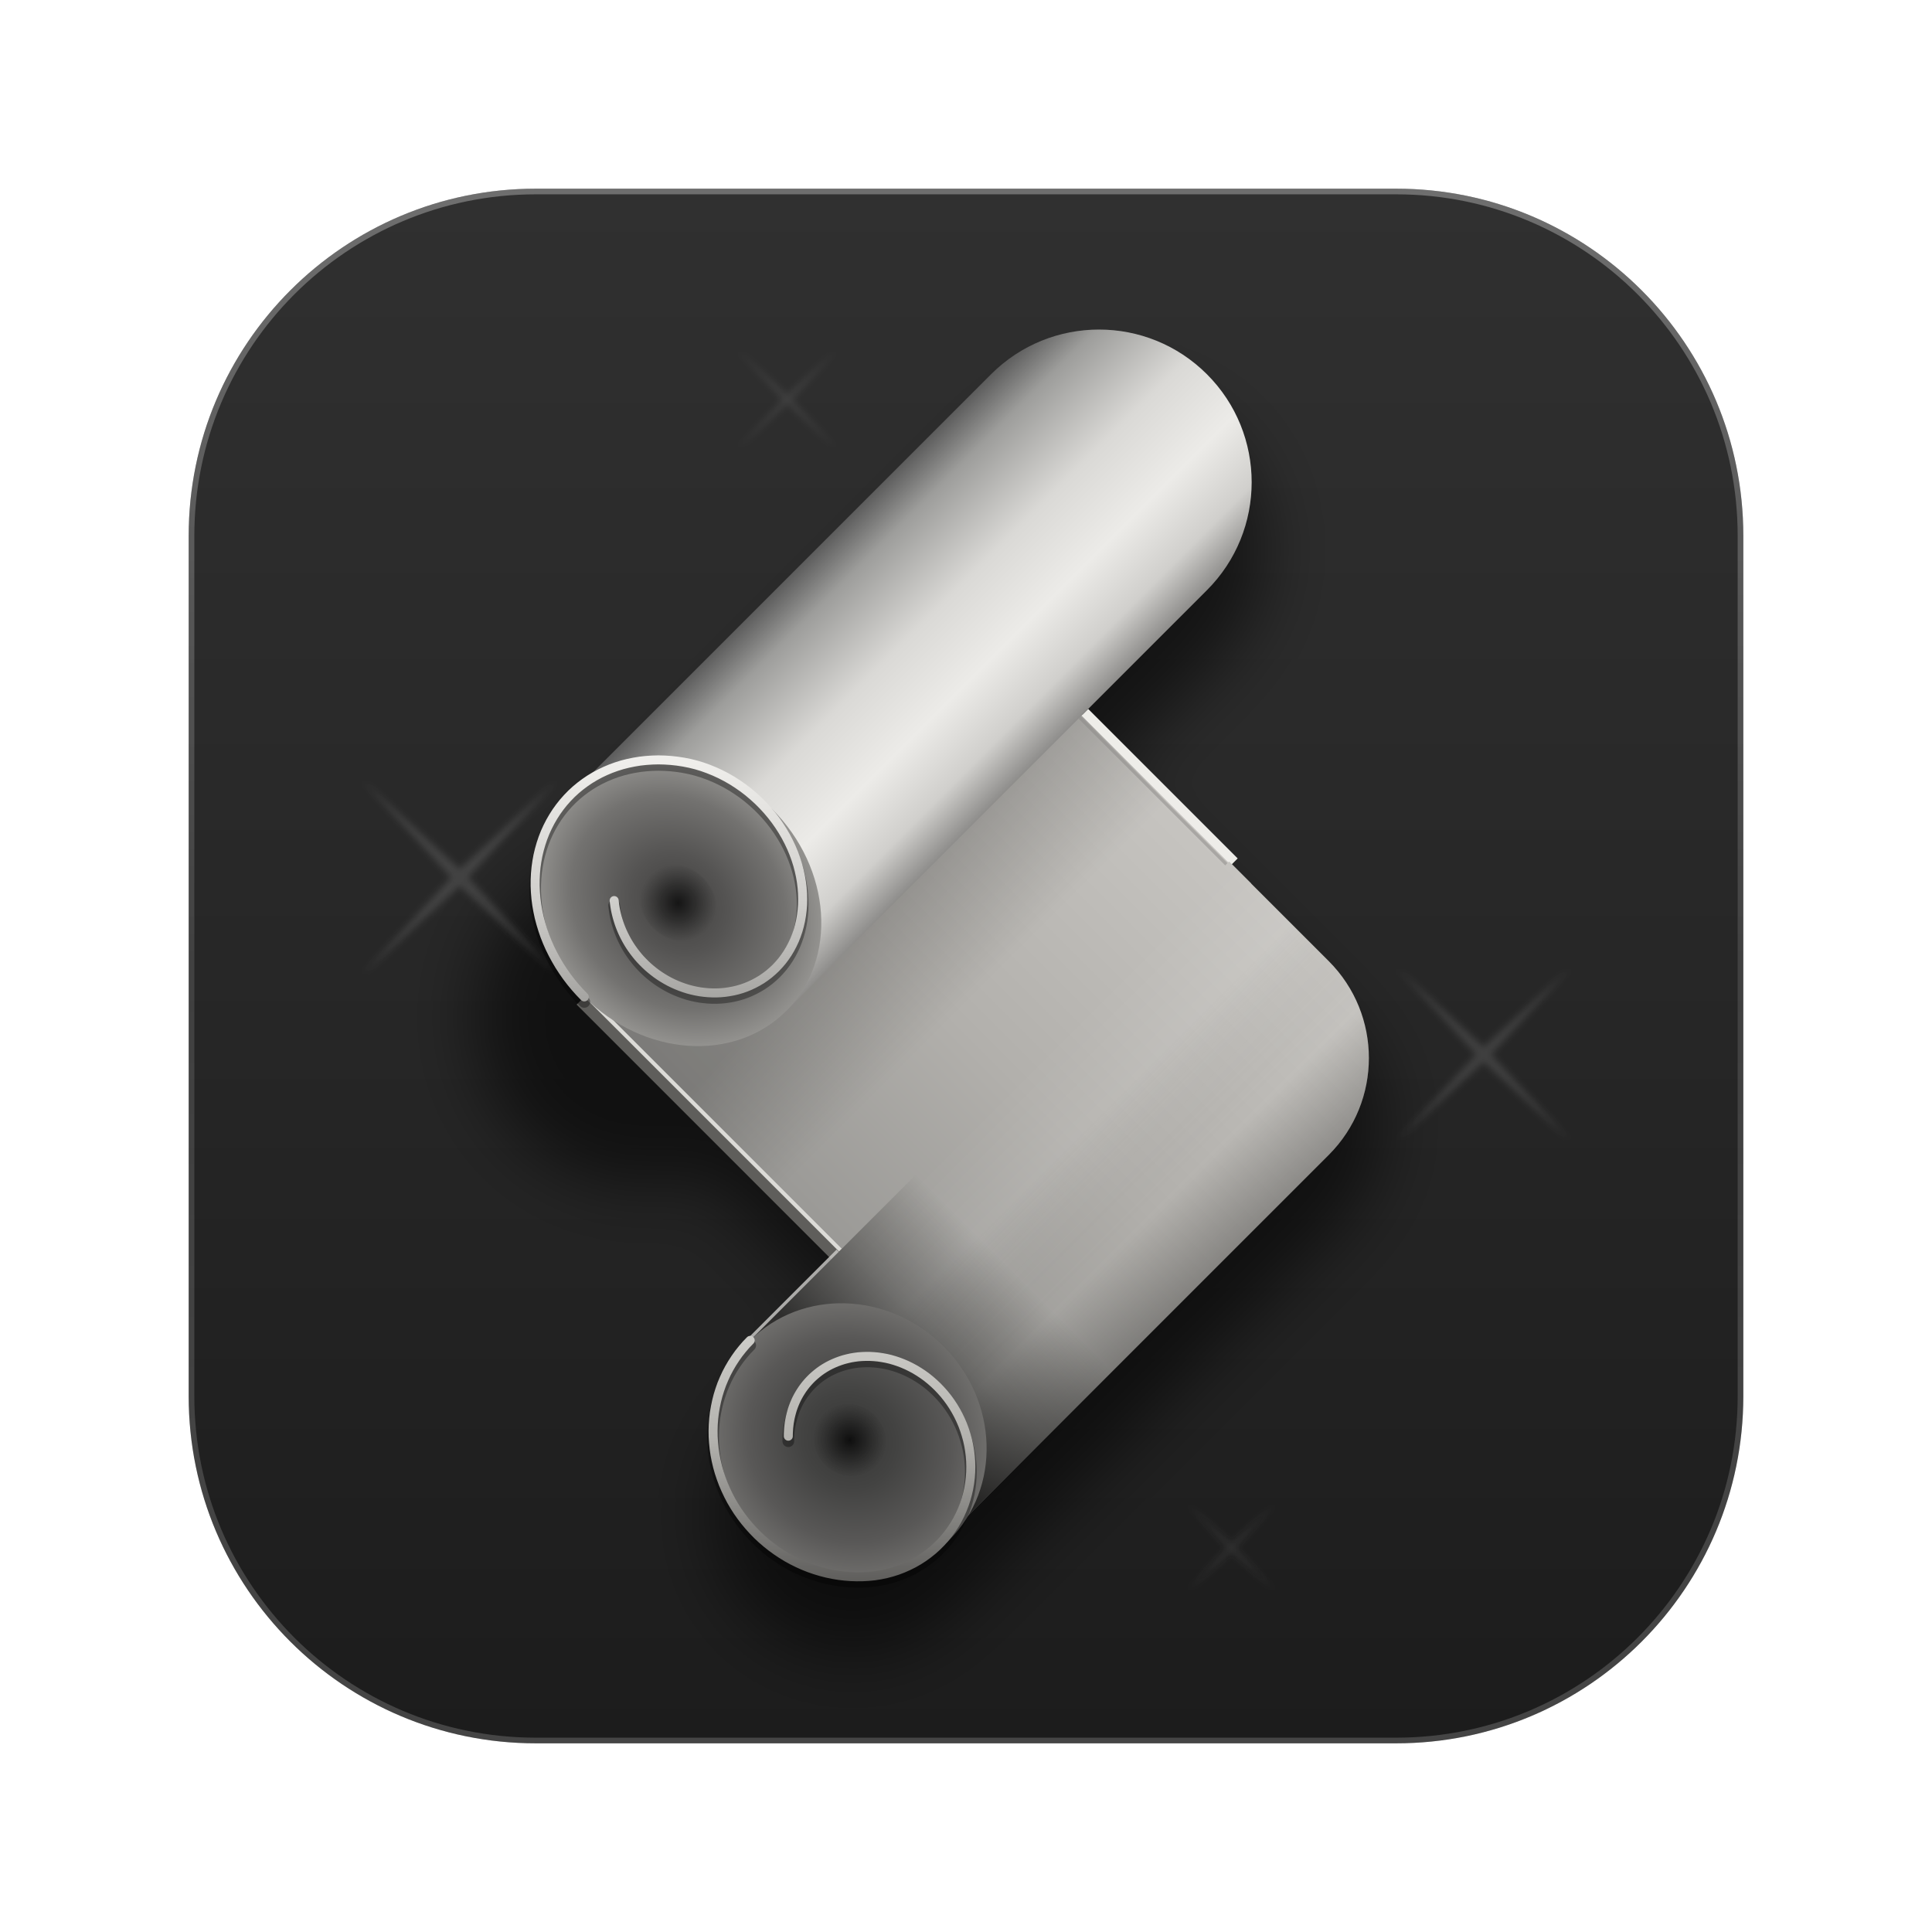
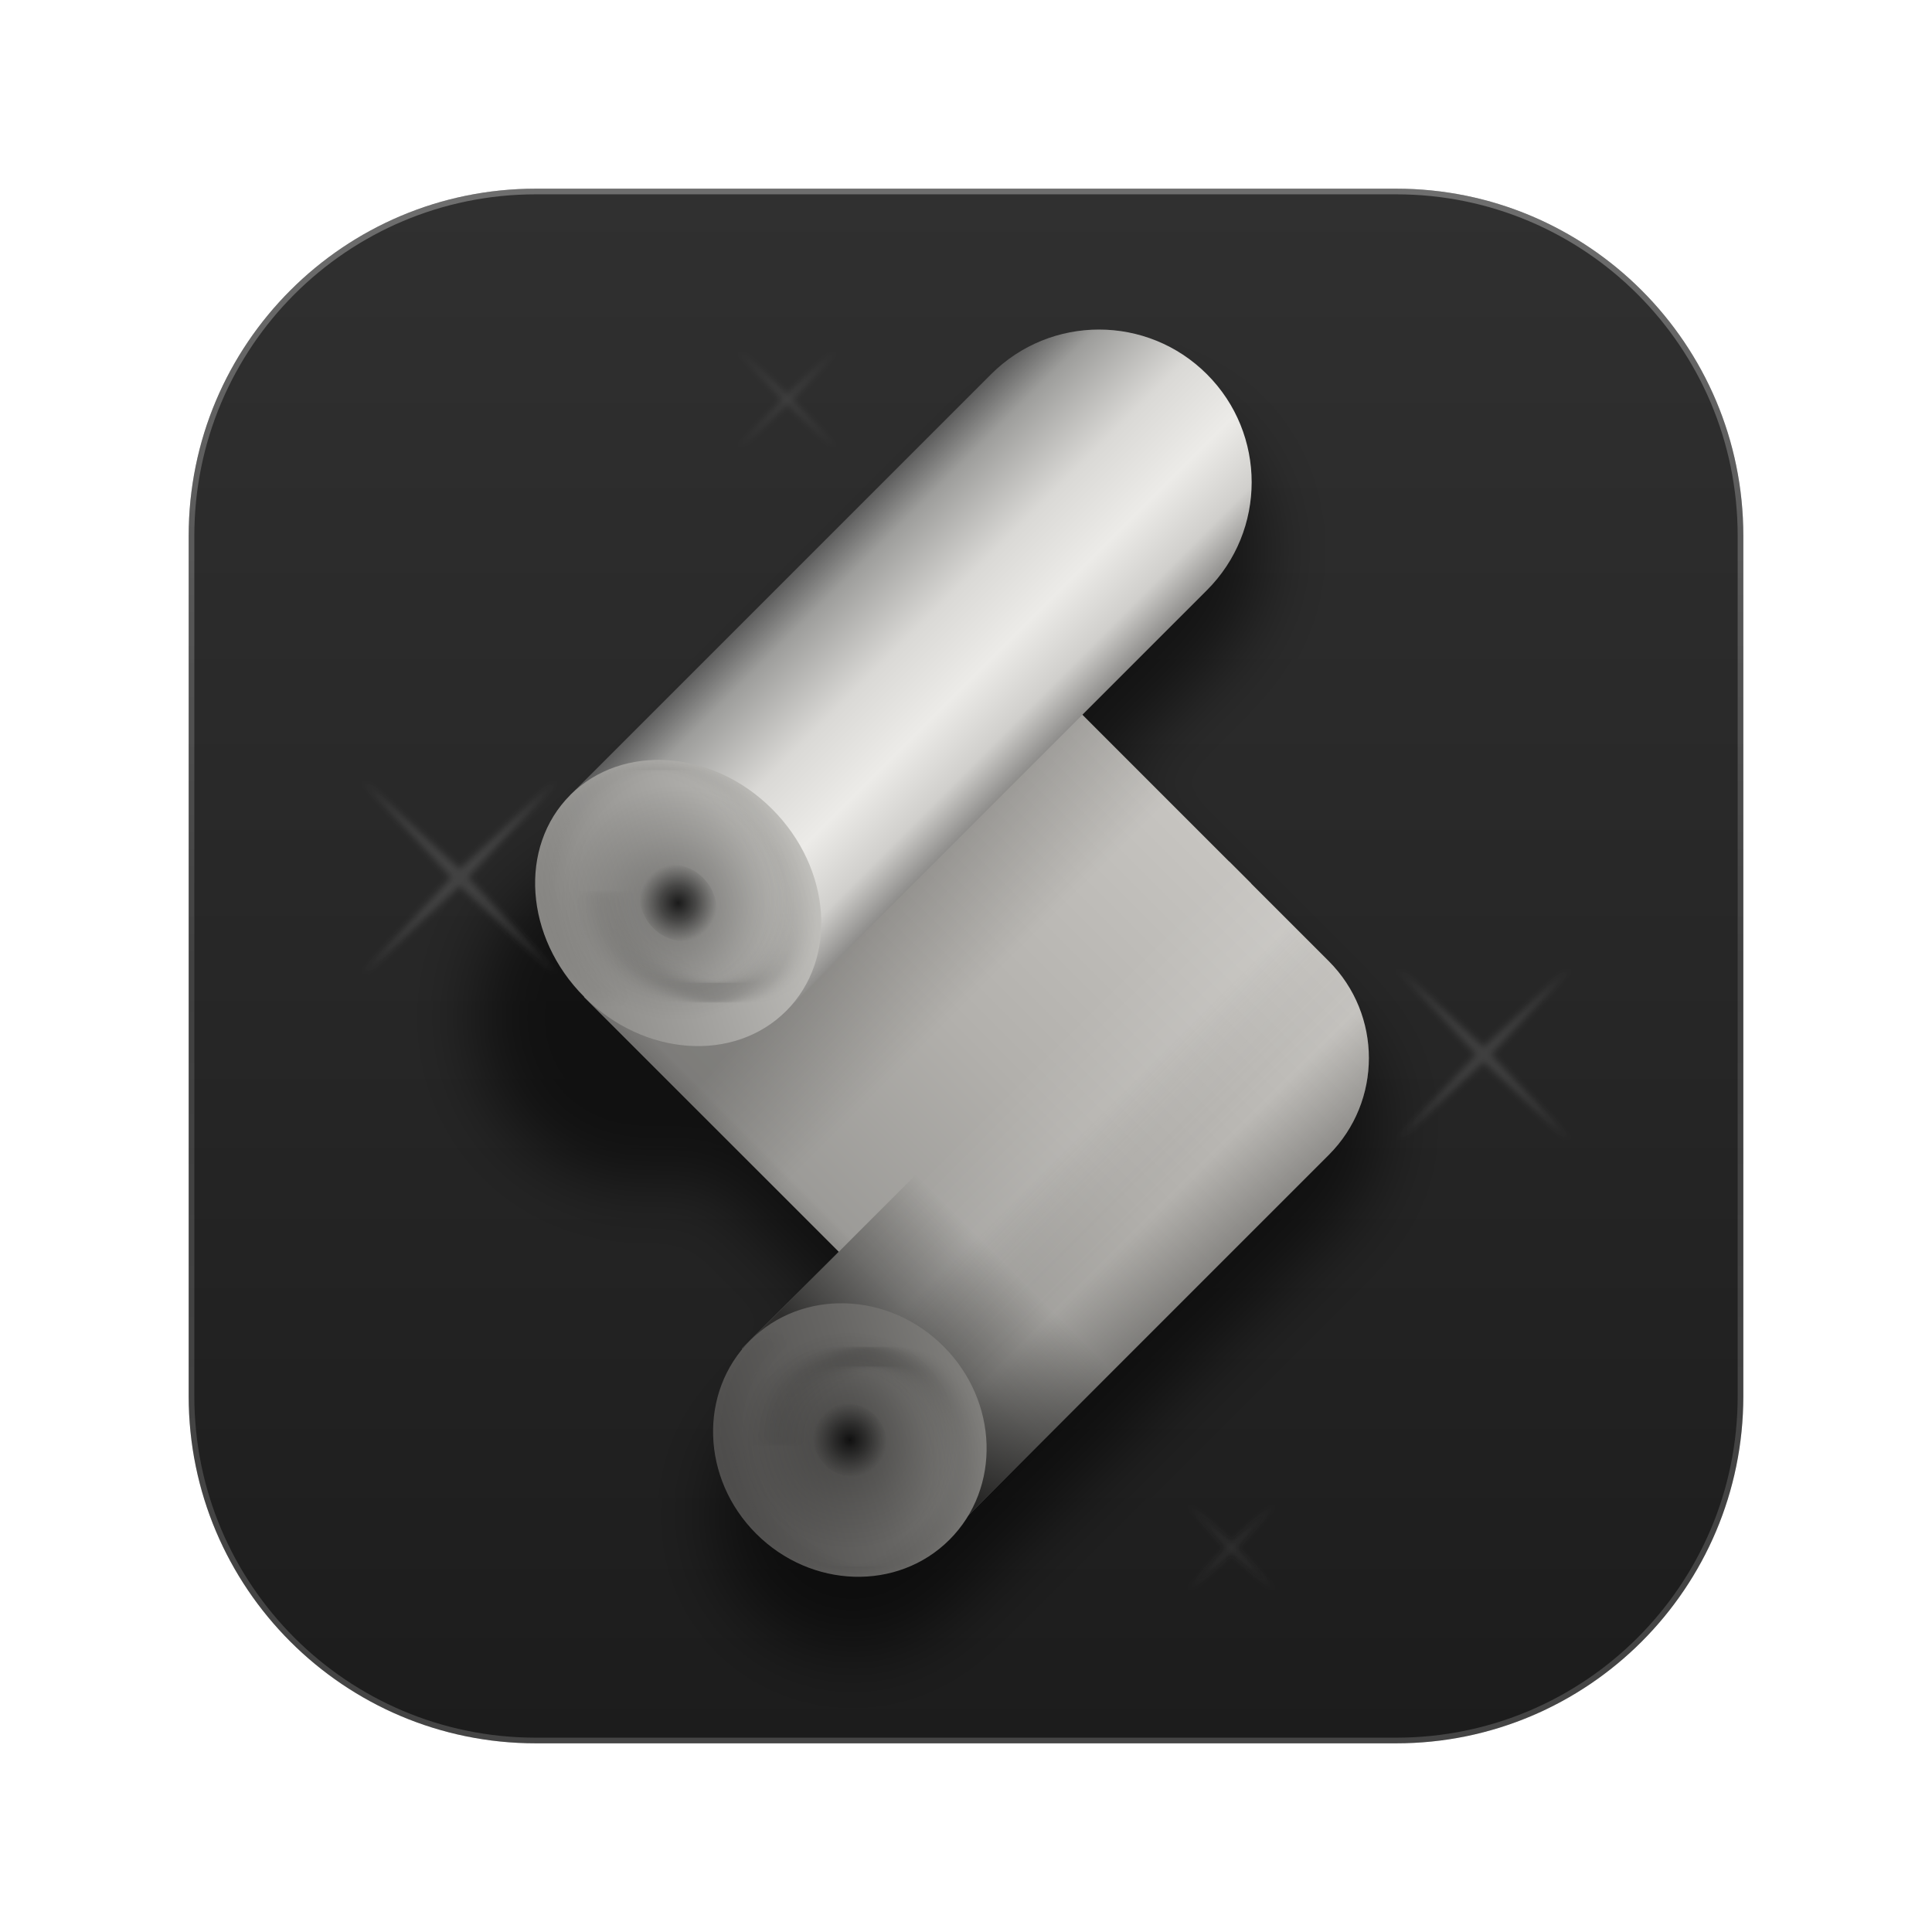
<svg xmlns="http://www.w3.org/2000/svg" width="1024" height="1024" viewBox="0 0 1024 1024">
  <defs>
    <linearGradient id="ground" x1="0" y1="100" x2="0" y2="924" gradientUnits="userSpaceOnUse">
      <stop offset="0" stop-color="#303030" />
      <stop offset="0.55" stop-color="#262626" />
      <stop offset="1" stop-color="#1c1c1c" />
    </linearGradient>
    <linearGradient id="rim" x1="0" y1="100" x2="0" y2="924" gradientUnits="userSpaceOnUse">
      <stop offset="0" stop-color="#ffffff" stop-opacity="0.30" />
      <stop offset="0.5" stop-color="#ffffff" stop-opacity="0.12" />
      <stop offset="1" stop-color="#ffffff" stop-opacity="0.18" />
    </linearGradient>
    <linearGradient id="topRoll" x1="0" y1="-101" x2="0" y2="-23" gradientUnits="userSpaceOnUse">
      <stop offset="0" stop-color="#5c5c5c" />
      <stop offset="0.14" stop-color="#9d9d9b" />
      <stop offset="0.42" stop-color="#dad9d6" />
      <stop offset="0.66" stop-color="#ecebe8" />
      <stop offset="0.86" stop-color="#d0cfcc" />
      <stop offset="1" stop-color="#8e8d8b" />
    </linearGradient>
    <radialGradient id="topFace" cx="-44" cy="-62" r="40" gradientUnits="userSpaceOnUse">
      <stop offset="0" stop-color="#858481" />
      <stop offset="0.6" stop-color="#8f8e8b" />
      <stop offset="1" stop-color="#9d9c99" />
    </radialGradient>
    <linearGradient id="sheet" x1="-78" y1="0" x2="63" y2="0" gradientUnits="userSpaceOnUse">
      <stop offset="0" stop-color="#9a9996" />
      <stop offset="0.45" stop-color="#b2b0ac" />
      <stop offset="1" stop-color="#c6c4c0" />
    </linearGradient>
    <linearGradient id="rollShade" x1="0" y1="-26" x2="0" y2="8" gradientUnits="userSpaceOnUse">
      <stop offset="0" stop-color="#000" stop-opacity="0.2" />
      <stop offset="1" stop-color="#000" stop-opacity="0" />
    </linearGradient>
    <linearGradient id="botRoll" x1="0" y1="31" x2="0" y2="101" gradientUnits="userSpaceOnUse">
      <stop offset="0" stop-color="#fff" stop-opacity="0" />
      <stop offset="0.3" stop-color="#fff" stop-opacity="0.08" />
      <stop offset="0.7" stop-color="#000" stop-opacity="0" />
      <stop offset="1" stop-color="#000" stop-opacity="0.25" />
    </linearGradient>
    <linearGradient id="botDark" x1="-100" y1="0" x2="-50" y2="0" gradientUnits="userSpaceOnUse">
      <stop offset="0" stop-color="#000" stop-opacity="0.7" />
      <stop offset="0.5" stop-color="#000" stop-opacity="0.3" />
      <stop offset="1" stop-color="#000" stop-opacity="0" />
    </linearGradient>
    <radialGradient id="botFace" cx="-96" cy="54" r="50" gradientUnits="userSpaceOnUse">
      <stop offset="0" stop-color="#6a6967" />
      <stop offset="0.7" stop-color="#535250" />
      <stop offset="1" stop-color="#3a3a3a" />
    </radialGradient>
-     <linearGradient id="topEdge" x1="-14.75" y1="-91.25" x2="-73.25" y2="-32.75" gradientUnits="userSpaceOnUse">
-       <stop offset="0" stop-color="#f4f3f0" />
-       <stop offset="0.5" stop-color="#cfcecb" />
-       <stop offset="1" stop-color="#8a8986" />
+     <linearGradient id="topWell" x1="-78" y1="-80" x2="-10" y2="-44" gradientUnits="userSpaceOnUse">
+       <stop offset="0" stop-color="#858481" />
+       <stop offset="0.55" stop-color="#a7a6a3" />
+       <stop offset="1" stop-color="#c4c3bf" />
    </linearGradient>
-     <radialGradient id="topWell" cx="-44" cy="-62" r="39" gradientUnits="userSpaceOnUse" gradientTransform="translate(-44 -62) scale(0.87 1) translate(44 62)">
-       <stop offset="0" stop-color="#403f3e" />
-       <stop offset="0.35" stop-color="#555453" />
-       <stop offset="0.75" stop-color="#737270" />
-       <stop offset="1" stop-color="#93928f" />
+     <radialGradient id="topWellShade" cx="-44" cy="-62" r="30" gradientUnits="userSpaceOnUse">
+       <stop offset="0" stop-color="#000" stop-opacity="0.28" />
+       <stop offset="0.6" stop-color="#000" stop-opacity="0.1" />
+       <stop offset="1" stop-color="#000" stop-opacity="0" />
    </radialGradient>
    <radialGradient id="topHole" cx="-44" cy="-62" r="10" gradientUnits="userSpaceOnUse">
      <stop offset="0" stop-color="#101010" stop-opacity="0.9" />
      <stop offset="0.45" stop-color="#1a1a1a" stop-opacity="0.55" />
      <stop offset="1" stop-color="#262626" stop-opacity="0" />
    </radialGradient>
-     <linearGradient id="botEdge" x1="-83" y1="39" x2="-137" y2="93" gradientUnits="userSpaceOnUse">
-       <stop offset="0" stop-color="#d9d8d4" />
-       <stop offset="0.5" stop-color="#b3b2ae" />
-       <stop offset="1" stop-color="#5a5957" />
+     <linearGradient id="botWell" x1="-144" y1="48" x2="-76" y2="84" gradientUnits="userSpaceOnUse">
+       <stop offset="0" stop-color="#4c4b4a" />
+       <stop offset="0.55" stop-color="#666563" />
+       <stop offset="1" stop-color="#83827f" />
    </linearGradient>
-     <radialGradient id="botWell" cx="-110" cy="66" r="36" gradientUnits="userSpaceOnUse" gradientTransform="translate(-110 66) scale(0.94 1) translate(110 -66)">
-       <stop offset="0" stop-color="#353534" />
-       <stop offset="0.35" stop-color="#434342" />
-       <stop offset="0.75" stop-color="#595857" />
-       <stop offset="1" stop-color="#6e6d6b" />
+     <radialGradient id="botWellShade" cx="-110" cy="66" r="28" gradientUnits="userSpaceOnUse">
+       <stop offset="0" stop-color="#000" stop-opacity="0.28" />
+       <stop offset="0.6" stop-color="#000" stop-opacity="0.1" />
+       <stop offset="1" stop-color="#000" stop-opacity="0" />
    </radialGradient>
    <radialGradient id="botHole" cx="-110" cy="66" r="9.5" gradientUnits="userSpaceOnUse">
      <stop offset="0" stop-color="#0a0a0a" stop-opacity="0.9" />
      <stop offset="0.45" stop-color="#141414" stop-opacity="0.55" />
      <stop offset="1" stop-color="#1e1e1e" stop-opacity="0" />
    </radialGradient>
+     <radialGradient id="creaseFade" cx="0.5" cy="0.5" r="0.5">
+       <stop offset="0.3" stop-color="#fff" stop-opacity="0" />
+       <stop offset="0.6" stop-color="#fff" stop-opacity="1" />
+       <stop offset="0.8" stop-color="#fff" stop-opacity="1" />
+       <stop offset="1" stop-color="#fff" stop-opacity="0" />
+     </radialGradient>
+     <mask id="topCreaseMask" maskUnits="userSpaceOnUse" x="-90" y="-110" width="92" height="96">
+       <ellipse cx="-44" cy="-62" rx="34" ry="39" fill="url(#creaseFade)" />
+     </mask>
+     <mask id="botCreaseMask" maskUnits="userSpaceOnUse" x="-155" y="20" width="92" height="92">
+       <ellipse cx="-110" cy="66" rx="34" ry="36" fill="url(#creaseFade)" />
+     </mask>
+     <filter id="crease" x="-30%" y="-30%" width="160%" height="160%">
+       <feGaussianBlur stdDeviation="3" />
+     </filter>
+     <linearGradient id="sheetEdgeTone" x1="-78" y1="0" x2="-73" y2="0" gradientUnits="userSpaceOnUse">
+       <stop offset="0" stop-color="#000" stop-opacity="0.08" />
+       <stop offset="1" stop-color="#000" stop-opacity="0" />
+     </linearGradient>
    <filter id="soft" x="-30%" y="-30%" width="160%" height="160%">
      <feGaussianBlur stdDeviation="9" />
    </filter>
    <filter id="glow" x="-50%" y="-50%" width="200%" height="200%">
      <feGaussianBlur stdDeviation="0.9" />
    </filter>
    <clipPath id="squareClip">
      <rect x="23" y="43" width="413" height="413" rx="92" />
    </clipPath>
    <path id="spark" d="M0 -1 L0.045 -0.045 L1 0 L0.045 0.045 L0 1 L-0.045 0.045 L-1 0 L-0.045 -0.045 Z" />
  </defs>
  <rect x="100" y="100" width="824" height="824" rx="184" fill="url(#ground)" />
  <g transform="translate(100 100) scale(1.99516) translate(-23 -43)">
    <g clip-path="url(#squareClip)">
      <g transform="translate(3 18)" filter="url(#soft)" opacity="0.55">
        <g transform="translate(231 246) rotate(-45) scale(1.04)" fill="#000">
          <path d="M-44 -101 H108 A39 39 0 0 1 108 -23 H63 V66 A35 35 0 0 1 28 101 H-113 A35 35 0 0 1 -113 31 H-78 V-23 A39 39 0 0 1 -44 -101 Z" />
        </g>
      </g>
      <g fill="#d8d8d8" filter="url(#glow)">
        <use href="#spark" transform="translate(95 226) rotate(45) scale(36)" opacity="0.15" />
        <use href="#spark" transform="translate(367 273) rotate(45) scale(32)" opacity="0.14" />
        <use href="#spark" transform="translate(182 99) rotate(45) scale(18)" opacity="0.1" />
        <use href="#spark" transform="translate(300 404) rotate(45) scale(16)" opacity="0.09" />
      </g>
    </g>
    <g transform="translate(231 246) rotate(-45) scale(1.04)">
      <rect x="-78" y="-62" width="141" height="100" fill="url(#sheet)" />
      <rect x="-78" y="-62" width="141" height="76" fill="url(#rollShade)" />
-       <path d="M-78 -62 V30" stroke="#5f5e5b" stroke-width="3" transform="translate(-1.2 0)" />
-       <path d="M-77.4 -62 V30" stroke="#dcdbd7" stroke-width="1" />
-       <path d="M63 -23 V31" stroke="#eeede9" stroke-width="2.4" transform="translate(0.9 0)" />
-       <path d="M62 -23 V31" stroke="#8a8986" stroke-opacity="0.5" stroke-width="0.8" />
-       <path d="M-110 30 H-78" stroke="#cfcecb" stroke-opacity="0.8" stroke-width="1.6" />
+       <rect x="-78" y="-62" width="5" height="92" fill="url(#sheetEdgeTone)" />
      <path d="M-113 30 H63 V66 A35 35 0 0 1 28 101 H-113 Z" fill="url(#sheet)" />
      <path d="M-113 30 H63 V66 A35 35 0 0 1 28 101 H-113 Z" fill="url(#botRoll)" />
      <path d="M-113 30 H-50 V101 H-113 Z" fill="url(#botDark)" />
      <ellipse cx="-110" cy="66" rx="33.84" ry="36" fill="url(#botWell)" />
+       <ellipse cx="-110" cy="66" rx="28" ry="28" fill="url(#botWellShade)" />
      <ellipse cx="-110.00" cy="66.00" rx="9.02" ry="9.60" fill="url(#botHole)" />
-       <path d="M-120.42 54.19 L-119.93 53.71 L-119.42 53.25 L-118.90 52.79 L-118.36 52.36 L-117.82 51.94 L-117.25 51.54 L-116.67 51.15 L-116.08 50.79 L-115.48 50.44 L-114.86 50.10 L-114.22 49.79 L-113.57 49.50 L-112.90 49.23 L-112.23 48.98 L-111.53 48.76 L-110.82 48.56 L-110.10 48.39 L-109.37 48.24 L-108.62 48.12 L-107.87 48.03 L-107.10 47.97 L-106.32 47.94 L-105.53 47.94 L-104.73 47.98 L-103.92 48.05 L-103.11 48.15 L-102.30 48.29 L-101.48 48.47 L-100.65 48.69 L-99.83 48.95 L-99.01 49.25 L-98.19 49.59 L-97.37 49.97 L-96.56 50.39 L-95.76 50.86 L-94.97 51.36 L-94.20 51.91 L-93.43 52.50 L-92.69 53.14 L-91.96 53.82 L-91.25 54.54 L-90.57 55.30 L-89.91 56.10 L-89.28 56.95 L-88.67 57.83 L-88.10 58.75 L-87.57 59.71 L-87.07 60.71 L-86.61 61.74 L-86.19 62.80 L-85.82 63.89 L-85.48 65.02 L-85.20 66.17 L-84.96 67.34 L-84.77 68.54 L-84.64 69.75 L-84.56 70.99 L-84.53 72.24 L-84.56 73.50 L-84.64 74.77 L-84.78 76.04 L-84.98 77.32 L-85.24 78.60 L-85.56 79.87 L-85.94 81.14 L-86.38 82.39 L-86.88 83.64 L-87.44 84.86 L-88.06 86.06 L-88.73 87.24 L-89.47 88.40 L-90.26 89.52 L-91.11 90.61 L-92.01 91.66 L-92.97 92.67 L-93.97 93.63 L-95.03 94.55 L-96.13 95.41 L-97.28 96.23 L-98.47 96.98 L-99.70 97.68 L-100.97 98.32 L-102.27 98.89 L-103.60 99.40 L-104.96 99.84 L-106.35 100.21 L-107.75 100.50 L-109.18 100.73 L-110.62 100.88 L-112.07 100.95 L-113.52 100.95 L-114.98 100.87 L-116.44 100.71 L-117.89 100.48 L-119.33 100.17 L-120.76 99.78 L-122.17 99.31 L-123.56 98.77 L-124.93 98.16 L-126.26 97.47 L-127.57 96.71 L-128.83 95.88 L-130.06 94.99 L-131.24 94.02 L-132.38 93.00 L-133.47 91.93 L-134.52 90.81 L-135.52 89.64 L-136.48 88.42 L-137.38 87.16 L-138.23 85.86 L-139.02 84.52 L-139.76 83.14 L-140.44 81.74 L-141.06 80.30 L-141.62 78.83 L-142.12 77.34 L-142.56 75.83 L-142.93 74.29 L-143.24 72.75 L-143.49 71.18 L-143.67 69.61 L-143.79 68.03 L-143.84 66.45 L-143.82 64.87 L-143.74 63.29 L-143.60 61.71 L-143.39 60.15 L-143.12 58.59 L-142.78 57.05 L-142.38 55.52 L-141.91 54.02 L-141.38 52.54 L-140.80 51.08 L-140.15 49.66 L-139.45 48.26 L-138.69 46.90 L-137.87 45.58 L-137.00 44.29 L-136.07 43.05 L-135.10 41.86 L-134.08 40.70 L-133.01 39.60 L-131.90 38.55 L-130.74 37.55 L-129.55 36.61 L-128.31 35.73 L-127.04 34.90 L-125.74 34.13 L-124.41 33.43 L-123.05 32.78 L-121.66 32.21 L-120.25 31.69 L-118.83 31.25 L-117.38 30.87 L-115.92 30.56 L-114.45 30.31 L-112.97 30.14 L-111.49 30.03 L-110.00 30.00" fill="none" stroke="#000" stroke-opacity="0.35" stroke-width="3" stroke-linecap="round" transform="translate(-0.9 0.9)" />
-       <path d="M-120.42 54.19 L-119.93 53.71 L-119.42 53.25 L-118.90 52.79 L-118.36 52.36 L-117.82 51.94 L-117.25 51.54 L-116.67 51.15 L-116.08 50.79 L-115.48 50.44 L-114.86 50.10 L-114.22 49.79 L-113.57 49.50 L-112.90 49.23 L-112.23 48.98 L-111.53 48.76 L-110.82 48.56 L-110.10 48.39 L-109.37 48.24 L-108.62 48.12 L-107.87 48.03 L-107.10 47.97 L-106.32 47.94 L-105.53 47.94 L-104.73 47.98 L-103.92 48.05 L-103.11 48.15 L-102.30 48.29 L-101.48 48.47 L-100.65 48.69 L-99.83 48.95 L-99.01 49.25 L-98.19 49.59 L-97.37 49.97 L-96.56 50.39 L-95.76 50.86 L-94.97 51.36 L-94.20 51.91 L-93.43 52.50 L-92.69 53.14 L-91.96 53.82 L-91.25 54.54 L-90.57 55.30 L-89.91 56.10 L-89.28 56.95 L-88.67 57.83 L-88.10 58.75 L-87.57 59.71 L-87.07 60.71 L-86.61 61.74 L-86.19 62.80 L-85.82 63.89 L-85.48 65.02 L-85.20 66.17 L-84.96 67.34 L-84.77 68.54 L-84.64 69.75 L-84.56 70.99 L-84.53 72.24 L-84.56 73.50 L-84.64 74.77 L-84.78 76.04 L-84.98 77.32 L-85.24 78.60 L-85.56 79.87 L-85.94 81.14 L-86.38 82.39 L-86.88 83.64 L-87.44 84.86 L-88.06 86.06 L-88.73 87.24 L-89.47 88.40 L-90.26 89.52 L-91.11 90.61 L-92.01 91.66 L-92.97 92.67 L-93.97 93.63 L-95.03 94.55 L-96.13 95.41 L-97.28 96.23 L-98.47 96.98 L-99.70 97.68 L-100.97 98.32 L-102.27 98.89 L-103.60 99.40 L-104.96 99.84 L-106.35 100.21 L-107.75 100.50 L-109.18 100.73 L-110.62 100.88 L-112.07 100.95 L-113.52 100.95 L-114.98 100.87 L-116.44 100.71 L-117.89 100.48 L-119.33 100.17 L-120.76 99.78 L-122.17 99.31 L-123.56 98.77 L-124.93 98.16 L-126.26 97.47 L-127.57 96.71 L-128.83 95.88 L-130.06 94.99 L-131.24 94.02 L-132.38 93.00 L-133.47 91.93 L-134.52 90.81 L-135.52 89.64 L-136.48 88.42 L-137.38 87.16 L-138.23 85.86 L-139.02 84.52 L-139.76 83.14 L-140.44 81.74 L-141.06 80.30 L-141.62 78.83 L-142.12 77.34 L-142.56 75.83 L-142.93 74.29 L-143.24 72.75 L-143.49 71.18 L-143.67 69.61 L-143.79 68.03 L-143.84 66.45 L-143.82 64.87 L-143.74 63.29 L-143.60 61.71 L-143.39 60.15 L-143.12 58.59 L-142.78 57.05 L-142.38 55.52 L-141.91 54.02 L-141.38 52.54 L-140.80 51.08 L-140.15 49.66 L-139.45 48.26 L-138.69 46.90 L-137.87 45.58 L-137.00 44.29 L-136.07 43.05 L-135.10 41.86 L-134.08 40.70 L-133.01 39.60 L-131.90 38.55 L-130.74 37.55 L-129.55 36.61 L-128.31 35.73 L-127.04 34.90 L-125.74 34.13 L-124.41 33.43 L-123.05 32.78 L-121.66 32.21 L-120.25 31.69 L-118.83 31.25 L-117.38 30.87 L-115.92 30.56 L-114.45 30.31 L-112.97 30.14 L-111.49 30.03 L-110.00 30.00" fill="none" stroke="url(#botEdge)" stroke-width="2.3" stroke-linecap="round" />
+       <g mask="url(#botCreaseMask)">
+         <path d="M-120.42 54.19 L-119.93 53.71 L-119.42 53.25 L-118.90 52.79 L-118.36 52.36 L-117.82 51.94 L-117.25 51.54 L-116.67 51.15 L-116.08 50.79 L-115.48 50.44 L-114.86 50.10 L-114.22 49.79 L-113.57 49.50 L-112.90 49.23 L-112.23 48.98 L-111.53 48.76 L-110.82 48.56 L-110.10 48.39 L-109.37 48.24 L-108.62 48.12 L-107.87 48.03 L-107.10 47.97 L-106.32 47.94 L-105.53 47.94 L-104.73 47.98 L-103.92 48.05 L-103.11 48.15 L-102.30 48.29 L-101.48 48.47 L-100.65 48.69 L-99.83 48.95 L-99.01 49.25 L-98.19 49.59 L-97.37 49.97 L-96.56 50.39 L-95.76 50.86 L-94.97 51.36 L-94.20 51.91 L-93.43 52.50 L-92.69 53.14 L-91.96 53.82 L-91.25 54.54 L-90.57 55.30 L-89.91 56.10 L-89.28 56.95 L-88.67 57.83 L-88.10 58.75 L-87.57 59.71 L-87.07 60.71 L-86.61 61.74 L-86.19 62.80 L-85.82 63.89 L-85.48 65.02 L-85.20 66.17 L-84.96 67.34 L-84.77 68.54 L-84.64 69.75 L-84.56 70.99 L-84.53 72.24 L-84.56 73.50 L-84.64 74.77 L-84.78 76.04 L-84.98 77.32 L-85.24 78.60 L-85.56 79.87 L-85.94 81.14 L-86.38 82.39 L-86.88 83.64 L-87.44 84.86 L-88.06 86.06 L-88.73 87.24 L-89.47 88.40 L-90.26 89.52 L-91.11 90.61 L-92.01 91.66 L-92.97 92.67 L-93.97 93.63 L-95.03 94.55 L-96.13 95.41 L-97.28 96.23 L-98.47 96.98 L-99.70 97.68 L-100.97 98.32 L-102.27 98.89 L-103.60 99.40 L-104.96 99.84 L-106.35 100.21 L-107.75 100.50 L-109.18 100.73 L-110.62 100.88 L-112.07 100.95 L-113.52 100.95 L-114.98 100.87 L-116.44 100.71 L-117.89 100.48 L-119.33 100.17 L-120.76 99.78 L-122.17 99.31 L-123.56 98.77 L-124.93 98.16 L-126.26 97.47 L-127.57 96.71 L-128.83 95.88 L-130.06 94.99 L-131.24 94.02 L-132.38 93.00 L-133.47 91.93 L-134.52 90.81 L-135.52 89.64 L-136.48 88.42 L-137.38 87.16 L-138.23 85.86 L-139.02 84.52 L-139.76 83.14 L-140.44 81.74 L-141.06 80.30 L-141.62 78.83 L-142.12 77.34 L-142.56 75.83 L-142.93 74.29 L-143.24 72.75 L-143.49 71.18 L-143.67 69.61 L-143.79 68.03 L-143.84 66.45 L-143.82 64.87 L-143.74 63.29 L-143.60 61.71 L-143.39 60.15 L-143.12 58.59 L-142.78 57.05 L-142.38 55.52 L-141.91 54.02 L-141.38 52.54 L-140.80 51.08 L-140.15 49.66 L-139.45 48.26 L-138.69 46.90 L-137.87 45.58 L-137.00 44.29 L-136.07 43.05 L-135.10 41.86 L-134.08 40.70 L-133.01 39.60 L-131.90 38.55 L-130.74 37.55 L-129.55 36.61 L-128.31 35.73 L-127.04 34.90 L-125.74 34.13 L-124.41 33.43 L-123.05 32.78 L-121.66 32.21 L-120.25 31.69 L-118.83 31.25 L-117.38 30.87 L-115.92 30.56 L-114.45 30.31 L-112.97 30.14 L-111.49 30.03 L-110.00 30.00" fill="none" stroke="#000" stroke-opacity="0.16" stroke-width="5" stroke-linecap="round" filter="url(#crease)" />
+       </g>
      <path d="M-44 -101 H108 A39 39 0 0 1 108 -23 H-44 Z" fill="url(#topRoll)" />
      <ellipse cx="-44" cy="-62" rx="33.93" ry="39" fill="url(#topWell)" />
+       <ellipse cx="-44" cy="-62" rx="30" ry="30" fill="url(#topWellShade)" />
      <ellipse cx="-44.00" cy="-62.00" rx="9.05" ry="10.40" fill="url(#topHole)" />
-       <path d="M-55.13 -74.01 L-55.58 -73.44 L-56.02 -72.86 L-56.45 -72.26 L-56.86 -71.64 L-57.25 -71.01 L-57.63 -70.36 L-57.99 -69.69 L-58.34 -69.01 L-58.67 -68.31 L-58.98 -67.60 L-59.28 -66.86 L-59.55 -66.11 L-59.80 -65.35 L-60.04 -64.56 L-60.25 -63.77 L-60.44 -62.95 L-60.60 -62.12 L-60.74 -61.27 L-60.85 -60.41 L-60.94 -59.54 L-61.00 -58.65 L-61.02 -57.75 L-61.02 -56.85 L-60.99 -55.93 L-60.92 -55.00 L-60.82 -54.06 L-60.69 -53.12 L-60.52 -52.18 L-60.31 -51.23 L-60.07 -50.28 L-59.79 -49.33 L-59.47 -48.39 L-59.11 -47.45 L-58.71 -46.52 L-58.27 -45.59 L-57.80 -44.68 L-57.28 -43.79 L-56.72 -42.91 L-56.12 -42.04 L-55.48 -41.21 L-54.80 -40.39 L-54.08 -39.60 L-53.33 -38.84 L-52.53 -38.11 L-51.70 -37.42 L-50.83 -36.77 L-49.93 -36.15 L-48.99 -35.57 L-48.02 -35.04 L-47.02 -34.56 L-45.99 -34.13 L-44.93 -33.75 L-43.84 -33.42 L-42.74 -33.14 L-41.61 -32.93 L-40.46 -32.77 L-39.30 -32.68 L-38.12 -32.64 L-36.93 -32.68 L-35.74 -32.77 L-34.54 -32.94 L-33.33 -33.17 L-32.13 -33.47 L-30.93 -33.84 L-29.73 -34.27 L-28.55 -34.78 L-27.38 -35.35 L-26.22 -36.00 L-25.09 -36.71 L-23.98 -37.49 L-22.89 -38.34 L-21.83 -39.25 L-20.81 -40.23 L-19.82 -41.27 L-18.87 -42.37 L-17.96 -43.53 L-17.10 -44.74 L-16.28 -46.02 L-15.51 -47.34 L-14.80 -48.71 L-14.14 -50.13 L-13.54 -51.59 L-13.00 -53.09 L-12.52 -54.63 L-12.11 -56.19 L-11.76 -57.79 L-11.48 -59.41 L-11.27 -61.05 L-11.13 -62.71 L-11.06 -64.38 L-11.06 -66.06 L-11.14 -67.74 L-11.28 -69.42 L-11.50 -71.09 L-11.80 -72.75 L-12.16 -74.40 L-12.60 -76.03 L-13.11 -77.63 L-13.69 -79.20 L-14.34 -80.74 L-15.05 -82.25 L-15.83 -83.71 L-16.68 -85.12 L-17.59 -86.48 L-18.55 -87.79 L-19.56 -89.05 L-20.62 -90.26 L-21.72 -91.42 L-22.87 -92.51 L-24.06 -93.55 L-25.28 -94.53 L-26.55 -95.44 L-27.84 -96.29 L-29.17 -97.08 L-30.52 -97.79 L-31.91 -98.44 L-33.31 -99.01 L-34.74 -99.52 L-36.18 -99.95 L-37.64 -100.31 L-39.11 -100.59 L-40.59 -100.80 L-42.08 -100.94 L-43.57 -101.00 L-45.07 -100.98 L-46.56 -100.89 L-48.04 -100.72 L-49.52 -100.48 L-50.98 -100.16 L-52.44 -99.77 L-53.87 -99.31 L-55.29 -98.78 L-56.69 -98.17 L-58.06 -97.49 L-59.40 -96.75 L-60.72 -95.94 L-62.00 -95.06 L-63.25 -94.12 L-64.46 -93.11 L-65.63 -92.05 L-66.76 -90.93 L-67.84 -89.75 L-68.88 -88.52 L-69.87 -87.24 L-70.81 -85.90 L-71.70 -84.53 L-72.53 -83.10 L-73.31 -81.64 L-74.04 -80.14 L-74.70 -78.61 L-75.31 -77.04 L-75.85 -75.44 L-76.33 -73.82 L-76.76 -72.17 L-77.11 -70.51 L-77.41 -68.83 L-77.64 -67.13 L-77.80 -65.43 L-77.90 -63.71 L-77.93 -62.00" fill="none" stroke="#000" stroke-opacity="0.35" stroke-width="3" stroke-linecap="round" transform="translate(-0.9 0.9)" />
-       <path d="M-55.13 -74.01 L-55.58 -73.44 L-56.02 -72.86 L-56.45 -72.26 L-56.86 -71.64 L-57.25 -71.01 L-57.63 -70.36 L-57.99 -69.69 L-58.34 -69.01 L-58.67 -68.31 L-58.98 -67.60 L-59.28 -66.86 L-59.55 -66.11 L-59.80 -65.35 L-60.04 -64.56 L-60.25 -63.77 L-60.44 -62.95 L-60.60 -62.12 L-60.74 -61.27 L-60.85 -60.41 L-60.94 -59.54 L-61.00 -58.65 L-61.02 -57.75 L-61.02 -56.85 L-60.99 -55.93 L-60.92 -55.00 L-60.82 -54.06 L-60.69 -53.12 L-60.52 -52.18 L-60.31 -51.23 L-60.07 -50.28 L-59.79 -49.33 L-59.47 -48.39 L-59.11 -47.45 L-58.71 -46.52 L-58.27 -45.59 L-57.80 -44.68 L-57.28 -43.79 L-56.72 -42.91 L-56.12 -42.04 L-55.48 -41.21 L-54.80 -40.39 L-54.08 -39.60 L-53.33 -38.84 L-52.53 -38.11 L-51.70 -37.42 L-50.83 -36.77 L-49.93 -36.15 L-48.99 -35.57 L-48.02 -35.04 L-47.02 -34.56 L-45.99 -34.13 L-44.93 -33.75 L-43.84 -33.42 L-42.74 -33.14 L-41.61 -32.93 L-40.46 -32.77 L-39.30 -32.68 L-38.12 -32.64 L-36.93 -32.68 L-35.74 -32.77 L-34.54 -32.94 L-33.33 -33.17 L-32.13 -33.47 L-30.93 -33.84 L-29.73 -34.27 L-28.55 -34.78 L-27.38 -35.35 L-26.22 -36.00 L-25.09 -36.71 L-23.98 -37.49 L-22.89 -38.34 L-21.83 -39.25 L-20.81 -40.23 L-19.82 -41.27 L-18.87 -42.37 L-17.96 -43.53 L-17.10 -44.74 L-16.28 -46.02 L-15.51 -47.34 L-14.80 -48.71 L-14.14 -50.13 L-13.54 -51.59 L-13.00 -53.09 L-12.52 -54.63 L-12.11 -56.19 L-11.76 -57.79 L-11.48 -59.41 L-11.27 -61.05 L-11.13 -62.71 L-11.06 -64.38 L-11.06 -66.06 L-11.14 -67.74 L-11.28 -69.42 L-11.50 -71.09 L-11.80 -72.75 L-12.16 -74.40 L-12.60 -76.03 L-13.11 -77.63 L-13.69 -79.20 L-14.34 -80.74 L-15.05 -82.25 L-15.83 -83.71 L-16.68 -85.12 L-17.59 -86.48 L-18.55 -87.79 L-19.56 -89.05 L-20.62 -90.26 L-21.72 -91.42 L-22.87 -92.51 L-24.06 -93.55 L-25.28 -94.53 L-26.55 -95.44 L-27.84 -96.29 L-29.17 -97.08 L-30.52 -97.79 L-31.91 -98.44 L-33.31 -99.01 L-34.74 -99.52 L-36.18 -99.95 L-37.64 -100.31 L-39.11 -100.59 L-40.59 -100.80 L-42.08 -100.94 L-43.57 -101.00 L-45.07 -100.98 L-46.56 -100.89 L-48.04 -100.72 L-49.52 -100.48 L-50.98 -100.16 L-52.44 -99.77 L-53.87 -99.31 L-55.29 -98.78 L-56.69 -98.17 L-58.06 -97.49 L-59.40 -96.75 L-60.72 -95.94 L-62.00 -95.06 L-63.25 -94.12 L-64.46 -93.11 L-65.63 -92.05 L-66.76 -90.93 L-67.84 -89.75 L-68.88 -88.52 L-69.87 -87.24 L-70.81 -85.90 L-71.70 -84.53 L-72.53 -83.10 L-73.31 -81.64 L-74.04 -80.14 L-74.70 -78.61 L-75.31 -77.04 L-75.85 -75.44 L-76.33 -73.82 L-76.76 -72.17 L-77.11 -70.51 L-77.41 -68.83 L-77.64 -67.13 L-77.80 -65.43 L-77.90 -63.71 L-77.93 -62.00" fill="none" stroke="url(#topEdge)" stroke-width="2.3" stroke-linecap="round" />
+       <g mask="url(#topCreaseMask)">
+         <path d="M-55.13 -74.01 L-55.58 -73.44 L-56.02 -72.86 L-56.45 -72.26 L-56.86 -71.64 L-57.25 -71.01 L-57.63 -70.36 L-57.99 -69.69 L-58.34 -69.01 L-58.67 -68.31 L-58.98 -67.60 L-59.28 -66.86 L-59.55 -66.11 L-59.80 -65.35 L-60.04 -64.56 L-60.25 -63.77 L-60.44 -62.95 L-60.60 -62.12 L-60.74 -61.27 L-60.85 -60.41 L-60.94 -59.54 L-61.00 -58.65 L-61.02 -57.75 L-61.02 -56.85 L-60.99 -55.93 L-60.92 -55.00 L-60.82 -54.06 L-60.69 -53.12 L-60.52 -52.18 L-60.31 -51.23 L-60.07 -50.28 L-59.79 -49.33 L-59.47 -48.39 L-59.11 -47.45 L-58.71 -46.52 L-58.27 -45.59 L-57.80 -44.68 L-57.28 -43.79 L-56.72 -42.91 L-56.12 -42.04 L-55.48 -41.21 L-54.80 -40.39 L-54.08 -39.60 L-53.33 -38.84 L-52.53 -38.11 L-51.70 -37.42 L-50.83 -36.77 L-49.93 -36.15 L-48.99 -35.57 L-48.02 -35.04 L-47.02 -34.56 L-45.99 -34.13 L-44.93 -33.75 L-43.84 -33.42 L-42.74 -33.14 L-41.61 -32.93 L-40.46 -32.77 L-39.30 -32.68 L-38.12 -32.64 L-36.93 -32.68 L-35.74 -32.77 L-34.54 -32.94 L-33.33 -33.17 L-32.13 -33.47 L-30.93 -33.84 L-29.73 -34.27 L-28.55 -34.78 L-27.38 -35.35 L-26.22 -36.00 L-25.09 -36.71 L-23.98 -37.49 L-22.89 -38.34 L-21.83 -39.25 L-20.81 -40.23 L-19.82 -41.27 L-18.87 -42.37 L-17.96 -43.53 L-17.10 -44.74 L-16.28 -46.02 L-15.51 -47.34 L-14.80 -48.71 L-14.14 -50.13 L-13.54 -51.59 L-13.00 -53.09 L-12.52 -54.63 L-12.11 -56.19 L-11.76 -57.79 L-11.48 -59.41 L-11.27 -61.05 L-11.13 -62.71 L-11.06 -64.38 L-11.06 -66.06 L-11.14 -67.74 L-11.28 -69.42 L-11.50 -71.09 L-11.80 -72.75 L-12.16 -74.40 L-12.60 -76.03 L-13.11 -77.63 L-13.69 -79.20 L-14.34 -80.74 L-15.05 -82.25 L-15.83 -83.71 L-16.68 -85.12 L-17.59 -86.48 L-18.55 -87.79 L-19.56 -89.05 L-20.62 -90.26 L-21.72 -91.42 L-22.87 -92.51 L-24.06 -93.55 L-25.28 -94.53 L-26.55 -95.44 L-27.84 -96.29 L-29.17 -97.08 L-30.52 -97.79 L-31.91 -98.44 L-33.31 -99.01 L-34.74 -99.52 L-36.18 -99.95 L-37.64 -100.31 L-39.11 -100.59 L-40.59 -100.80 L-42.08 -100.94 L-43.57 -101.00 L-45.07 -100.98 L-46.56 -100.89 L-48.04 -100.72 L-49.52 -100.48 L-50.98 -100.16 L-52.44 -99.77 L-53.87 -99.31 L-55.29 -98.78 L-56.69 -98.17 L-58.06 -97.49 L-59.40 -96.75 L-60.72 -95.94 L-62.00 -95.06 L-63.25 -94.12 L-64.46 -93.11 L-65.63 -92.05 L-66.76 -90.93 L-67.84 -89.75 L-68.88 -88.52 L-69.87 -87.24 L-70.81 -85.90 L-71.70 -84.53 L-72.53 -83.10 L-73.31 -81.64 L-74.04 -80.14 L-74.70 -78.61 L-75.31 -77.04 L-75.85 -75.44 L-76.33 -73.82 L-76.76 -72.17 L-77.11 -70.51 L-77.41 -68.83 L-77.64 -67.13 L-77.80 -65.43 L-77.90 -63.71 L-77.93 -62.00" fill="none" stroke="#000" stroke-opacity="0.16" stroke-width="5" stroke-linecap="round" filter="url(#crease)" />
+       </g>
    </g>
  </g>
  <rect x="101.5" y="101.5" width="821" height="821" rx="182.5" fill="none" stroke="url(#rim)" stroke-width="3" />
</svg>
